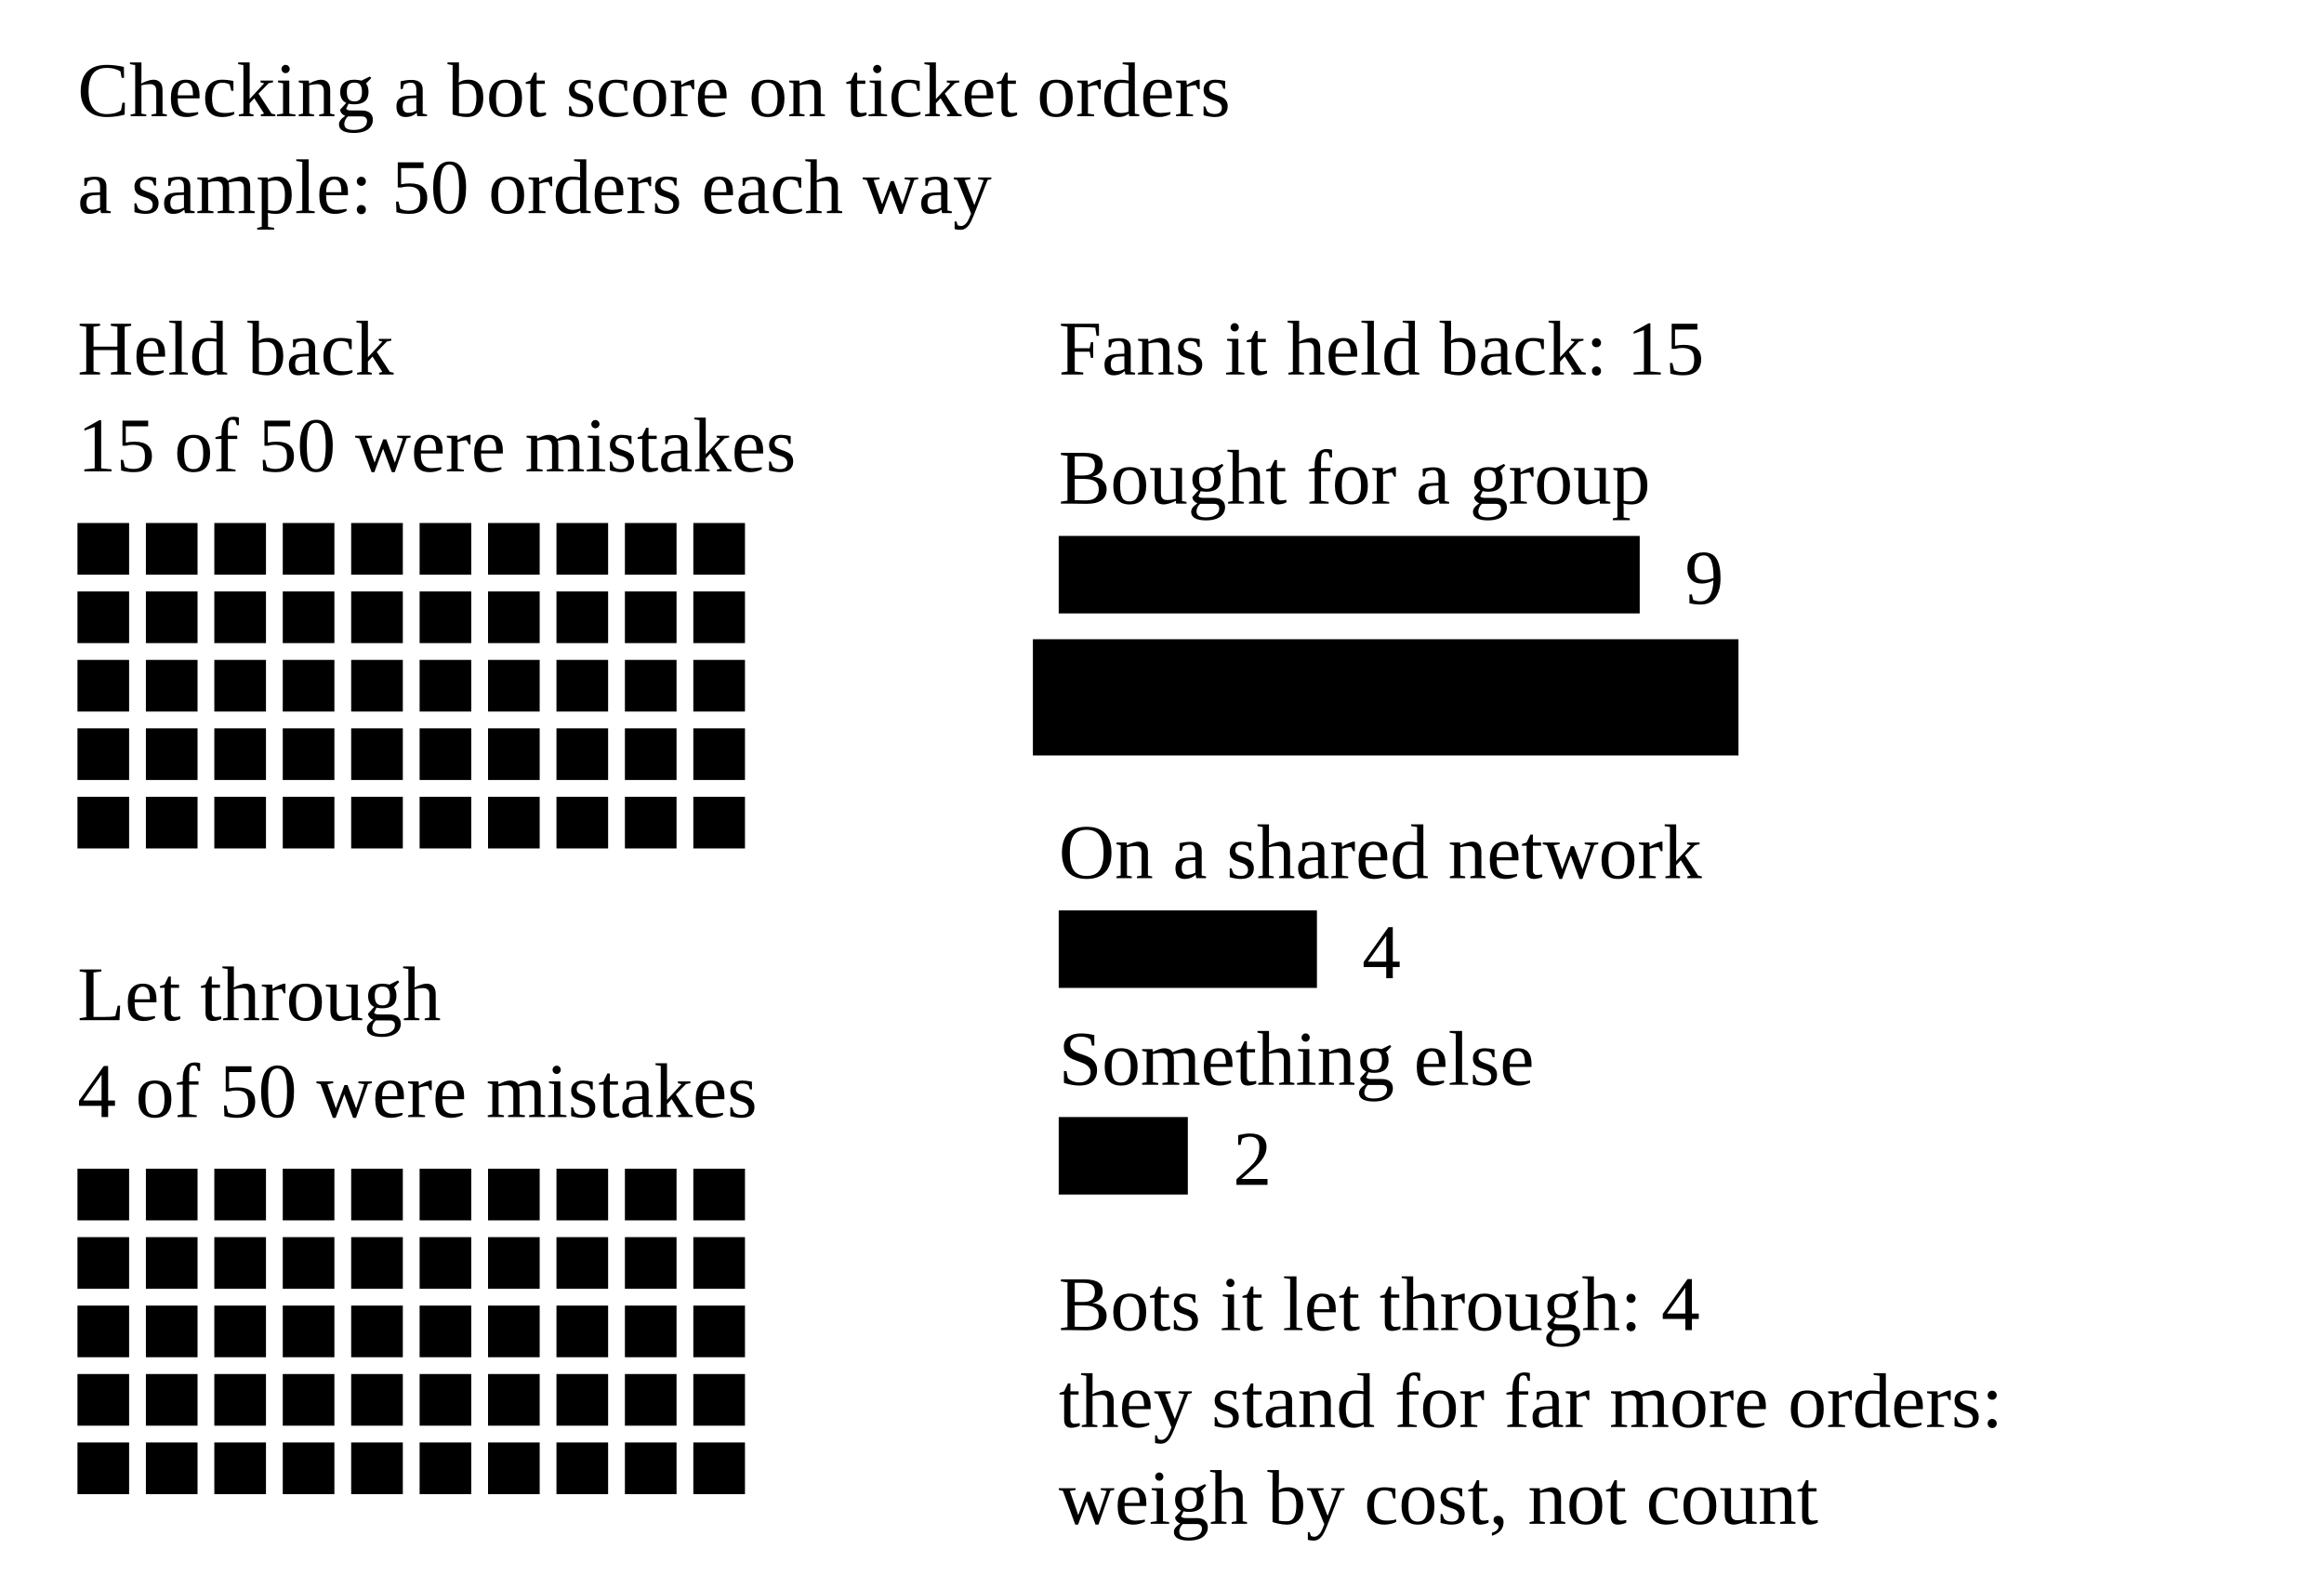
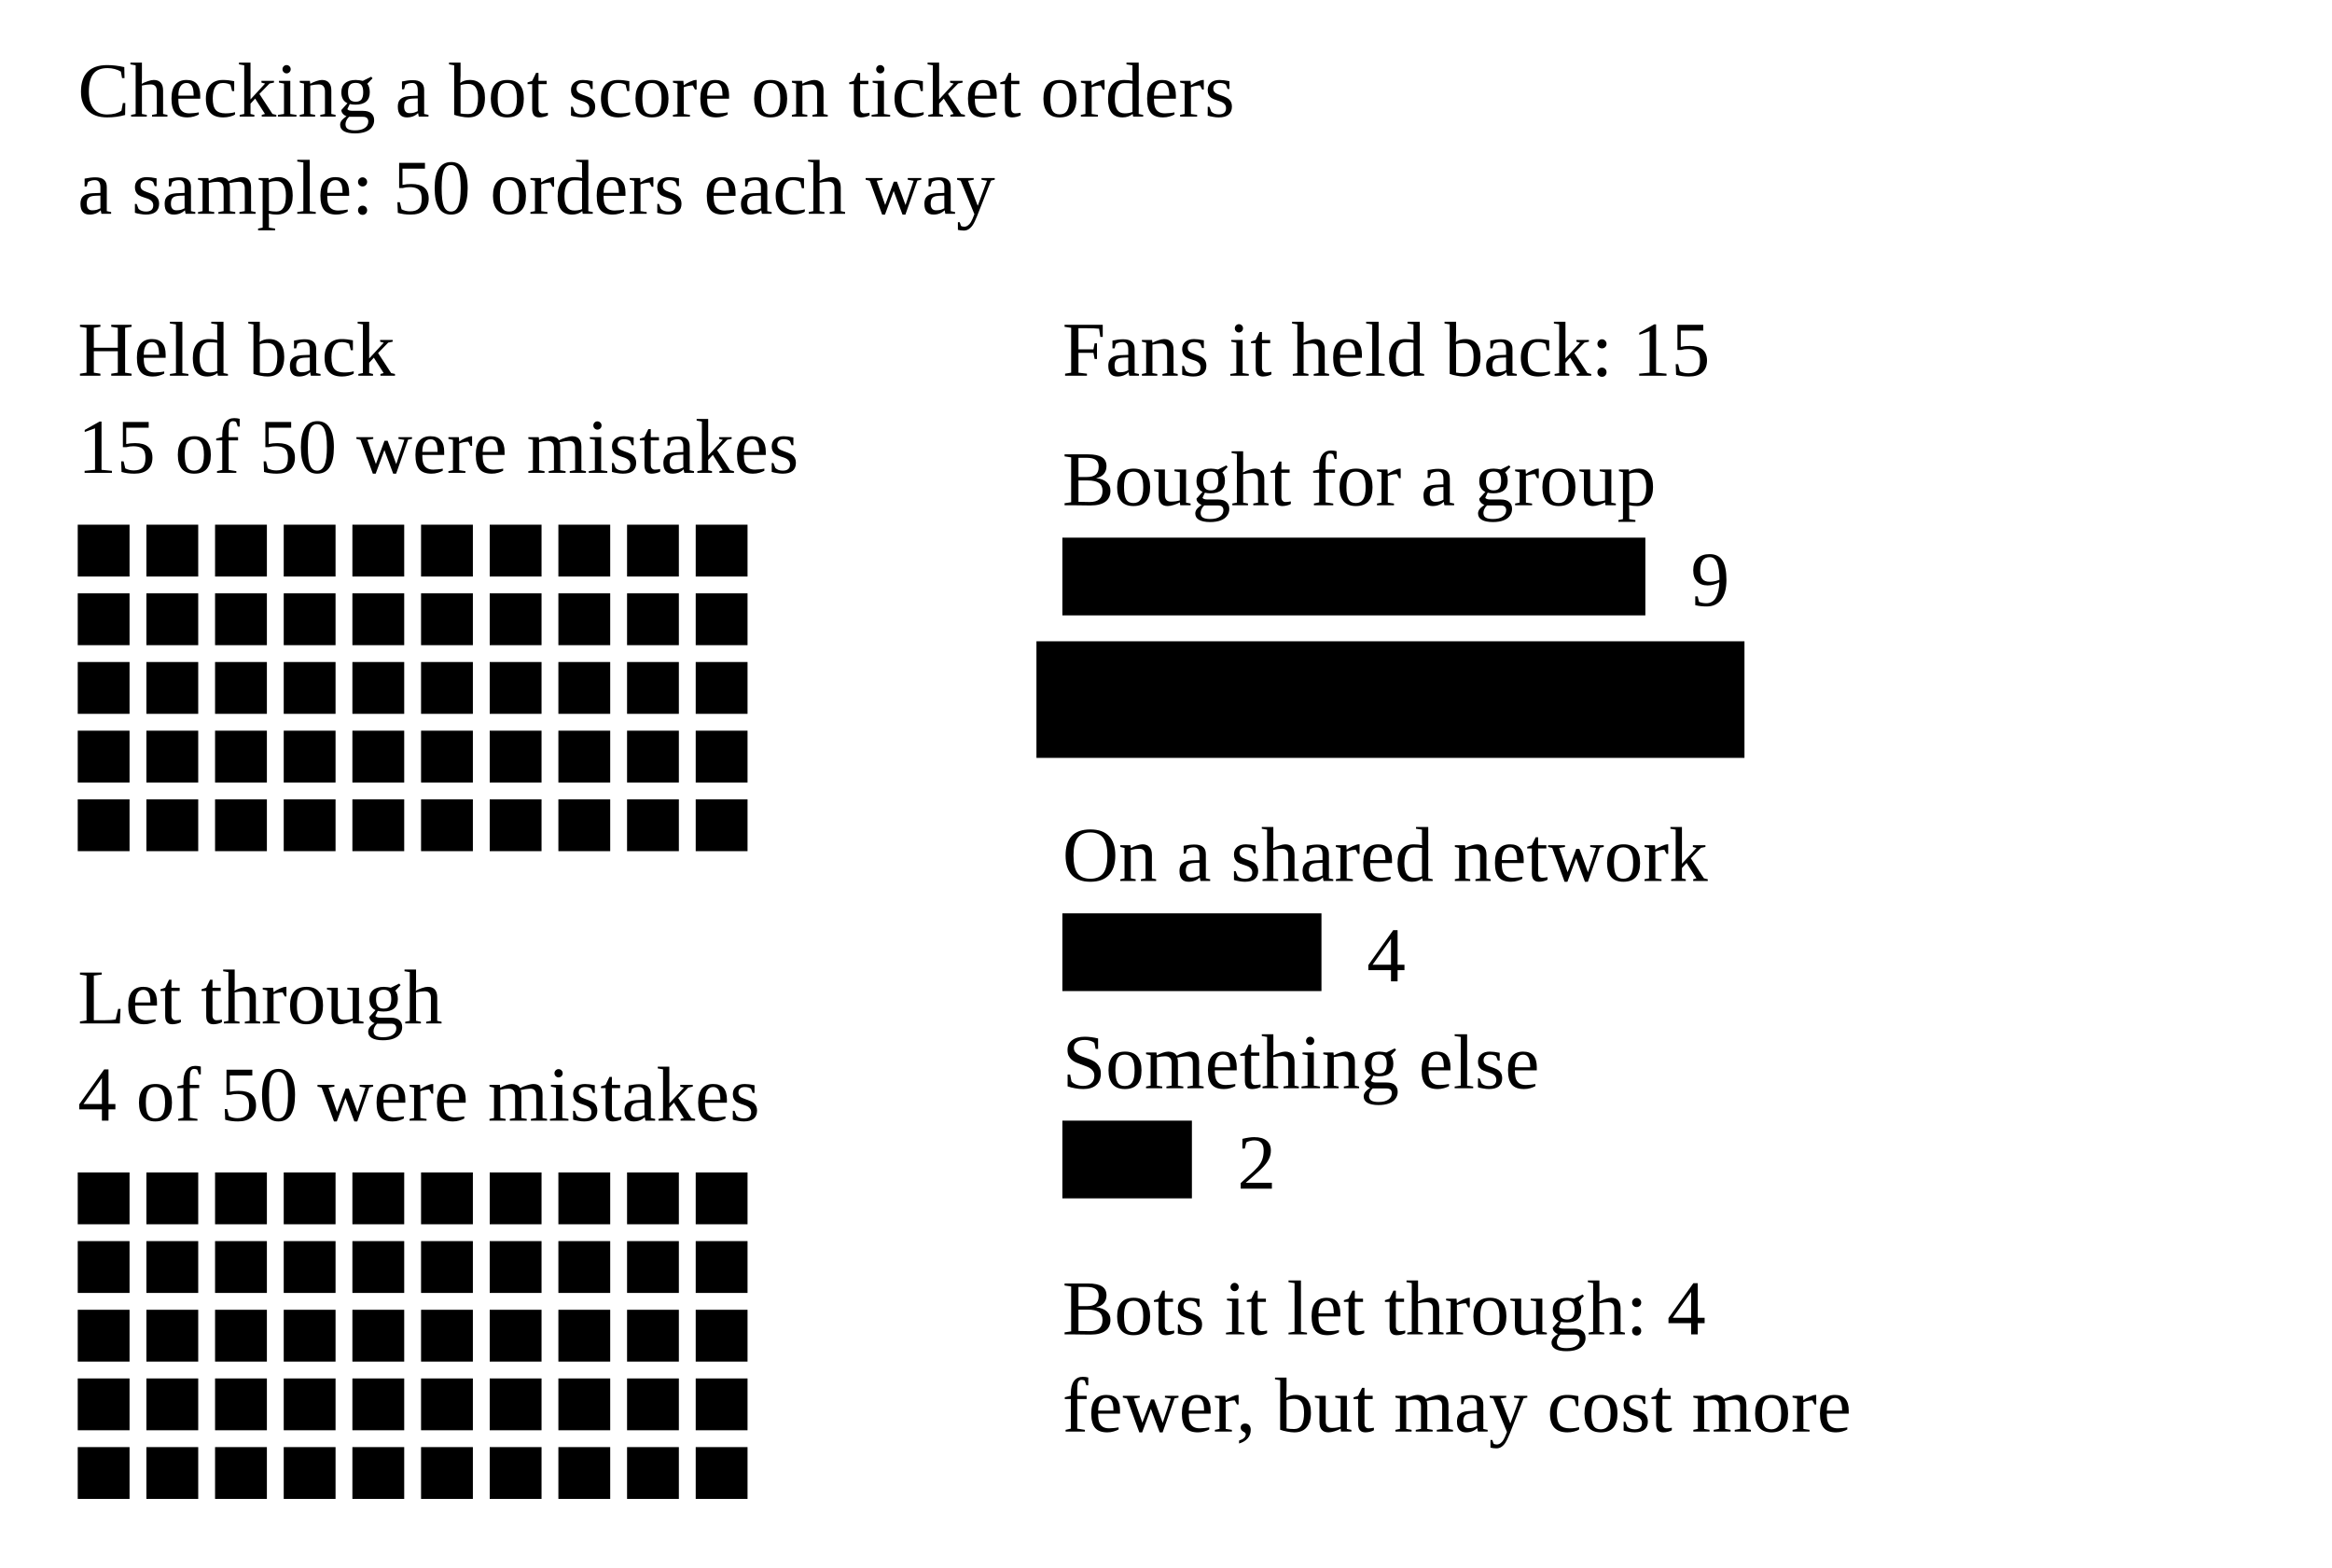
- <svg xmlns="http://www.w3.org/2000/svg" class="fig" viewBox="0 0 360 244" role="img" aria-labelledby="fig-err-title fig-err-desc">
+ <svg xmlns="http://www.w3.org/2000/svg" class="fig" viewBox="0 0 360 242" role="img" aria-labelledby="fig-err-title fig-err-desc">
  <text class="fig-label" x="12" y="18">Checking a bot score on ticket orders</text>
  <text class="fig-note" x="12" y="33">a sample: 50 orders each way</text>
  <text class="fig-label" x="12" y="58">Held back</text>
  <text class="fig-note" x="12" y="73">15 of 50 were mistakes</text>
  <text class="fig-label" x="12" y="158">Let through</text>
  <text class="fig-note" x="12" y="173">4 of 50 were mistakes</text>
  <g class="fig-cell">
    <rect x="12.0" y="81.0" width="8" height="8" />
    <rect x="22.6" y="81.0" width="8" height="8" />
    <rect x="33.2" y="81.0" width="8" height="8" />
    <rect x="43.8" y="81.0" width="8" height="8" />
    <rect x="54.4" y="81.0" width="8" height="8" />
    <rect x="65.0" y="81.0" width="8" height="8" />
    <rect x="75.6" y="81.0" width="8" height="8" />
    <rect x="86.2" y="81.0" width="8" height="8" />
    <rect x="96.8" y="81.0" width="8" height="8" />
    <rect x="107.4" y="81.0" width="8" height="8" />
    <rect x="12.0" y="91.6" width="8" height="8" />
    <rect x="22.6" y="91.6" width="8" height="8" />
    <rect x="33.2" y="91.6" width="8" height="8" />
    <rect x="43.8" y="91.6" width="8" height="8" />
    <rect x="54.4" y="91.6" width="8" height="8" />
    <rect x="65.0" y="91.6" width="8" height="8" />
    <rect x="75.6" y="91.6" width="8" height="8" />
    <rect x="86.2" y="91.6" width="8" height="8" />
    <rect x="96.8" y="91.6" width="8" height="8" />
    <rect x="107.4" y="91.6" width="8" height="8" />
    <rect x="12.0" y="102.2" width="8" height="8" />
    <rect x="22.6" y="102.2" width="8" height="8" />
    <rect x="33.2" y="102.2" width="8" height="8" />
    <rect x="43.8" y="102.2" width="8" height="8" />
    <rect x="54.4" y="102.2" width="8" height="8" />
    <rect x="65.0" y="102.2" width="8" height="8" />
    <rect x="75.6" y="102.2" width="8" height="8" />
    <rect x="86.2" y="102.2" width="8" height="8" />
    <rect x="96.8" y="102.2" width="8" height="8" />
    <rect x="107.4" y="102.2" width="8" height="8" />
    <rect x="12.0" y="112.8" width="8" height="8" />
    <rect x="22.6" y="112.8" width="8" height="8" />
    <rect x="33.2" y="112.8" width="8" height="8" />
    <rect x="43.8" y="112.8" width="8" height="8" />
    <rect x="54.4" y="112.8" width="8" height="8" />
    <rect x="12.0" y="181.0" width="8" height="8" />
    <rect x="22.6" y="181.0" width="8" height="8" />
    <rect x="33.2" y="181.0" width="8" height="8" />
    <rect x="43.8" y="181.0" width="8" height="8" />
    <rect x="54.4" y="181.0" width="8" height="8" />
    <rect x="65.0" y="181.0" width="8" height="8" />
    <rect x="75.6" y="181.0" width="8" height="8" />
    <rect x="86.2" y="181.0" width="8" height="8" />
    <rect x="96.8" y="181.0" width="8" height="8" />
    <rect x="107.4" y="181.0" width="8" height="8" />
    <rect x="12.0" y="191.6" width="8" height="8" />
    <rect x="22.6" y="191.6" width="8" height="8" />
    <rect x="33.2" y="191.6" width="8" height="8" />
    <rect x="43.8" y="191.6" width="8" height="8" />
    <rect x="54.4" y="191.6" width="8" height="8" />
    <rect x="65.0" y="191.6" width="8" height="8" />
    <rect x="75.6" y="191.6" width="8" height="8" />
    <rect x="86.2" y="191.6" width="8" height="8" />
    <rect x="96.8" y="191.6" width="8" height="8" />
    <rect x="107.4" y="191.6" width="8" height="8" />
    <rect x="12.0" y="202.2" width="8" height="8" />
    <rect x="22.6" y="202.2" width="8" height="8" />
    <rect x="33.2" y="202.2" width="8" height="8" />
    <rect x="43.8" y="202.2" width="8" height="8" />
    <rect x="54.4" y="202.2" width="8" height="8" />
    <rect x="65.0" y="202.2" width="8" height="8" />
    <rect x="75.6" y="202.2" width="8" height="8" />
    <rect x="86.2" y="202.2" width="8" height="8" />
    <rect x="96.8" y="202.2" width="8" height="8" />
    <rect x="107.4" y="202.2" width="8" height="8" />
    <rect x="12.0" y="212.8" width="8" height="8" />
    <rect x="22.6" y="212.8" width="8" height="8" />
    <rect x="33.2" y="212.8" width="8" height="8" />
    <rect x="43.8" y="212.8" width="8" height="8" />
    <rect x="54.4" y="212.8" width="8" height="8" />
    <rect x="65.0" y="212.8" width="8" height="8" />
    <rect x="75.6" y="212.8" width="8" height="8" />
    <rect x="86.2" y="212.8" width="8" height="8" />
    <rect x="96.8" y="212.8" width="8" height="8" />
    <rect x="107.4" y="212.8" width="8" height="8" />
    <rect x="12.0" y="223.4" width="8" height="8" />
    <rect x="22.6" y="223.4" width="8" height="8" />
    <rect x="33.2" y="223.4" width="8" height="8" />
    <rect x="43.8" y="223.4" width="8" height="8" />
    <rect x="54.4" y="223.4" width="8" height="8" />
    <rect x="65.0" y="223.4" width="8" height="8" />
  </g>
  <g class="fig-loss">
    <rect x="65.0" y="112.8" width="8" height="8" />
    <rect x="75.6" y="112.8" width="8" height="8" />
    <rect x="86.2" y="112.8" width="8" height="8" />
    <rect x="96.8" y="112.8" width="8" height="8" />
    <rect x="107.4" y="112.8" width="8" height="8" />
    <rect x="12.0" y="123.4" width="8" height="8" />
    <rect x="22.6" y="123.4" width="8" height="8" />
    <rect x="33.2" y="123.4" width="8" height="8" />
    <rect x="43.8" y="123.4" width="8" height="8" />
    <rect x="54.4" y="123.4" width="8" height="8" />
    <rect x="65.0" y="123.4" width="8" height="8" />
    <rect x="75.6" y="123.4" width="8" height="8" />
    <rect x="86.2" y="123.4" width="8" height="8" />
    <rect x="96.8" y="123.4" width="8" height="8" />
    <rect x="107.4" y="123.4" width="8" height="8" />
    <rect x="75.6" y="223.4" width="8" height="8" />
    <rect x="86.2" y="223.4" width="8" height="8" />
    <rect x="96.8" y="223.4" width="8" height="8" />
    <rect x="107.4" y="223.4" width="8" height="8" />
  </g>
  <text class="fig-label" x="164" y="58">Fans it held back: 15</text>
  <text class="fig-item" x="164" y="78">Bought for a group</text>
  <rect class="fig-loss" x="164" y="83" width="90" height="12" />
  <text class="fig-label" x="261" y="93.5">9</text>
  <rect class="fig-mark" x="160" y="99" width="109.3" height="18" />
  <text class="fig-label fig-on-mark" x="164" y="112">Biggest of these</text>
  <text class="fig-item" x="164" y="136">On a shared network</text>
  <rect class="fig-loss" x="164" y="141" width="40" height="12" />
  <text class="fig-label" x="211" y="151.5">4</text>
  <text class="fig-item" x="164" y="168">Something else</text>
  <rect class="fig-loss" x="164" y="173" width="20" height="12" />
  <text class="fig-label" x="191" y="183.5">2</text>
  <text class="fig-label" x="164" y="206">Bots it let through: 4</text>
-   <text class="fig-note" x="164" y="221">they stand for far more orders:</text>
-   <text class="fig-note" x="164" y="236">weigh by cost, not count</text>
+   <text class="fig-note" x="164" y="221">fewer, but may cost more</text>
</svg>
